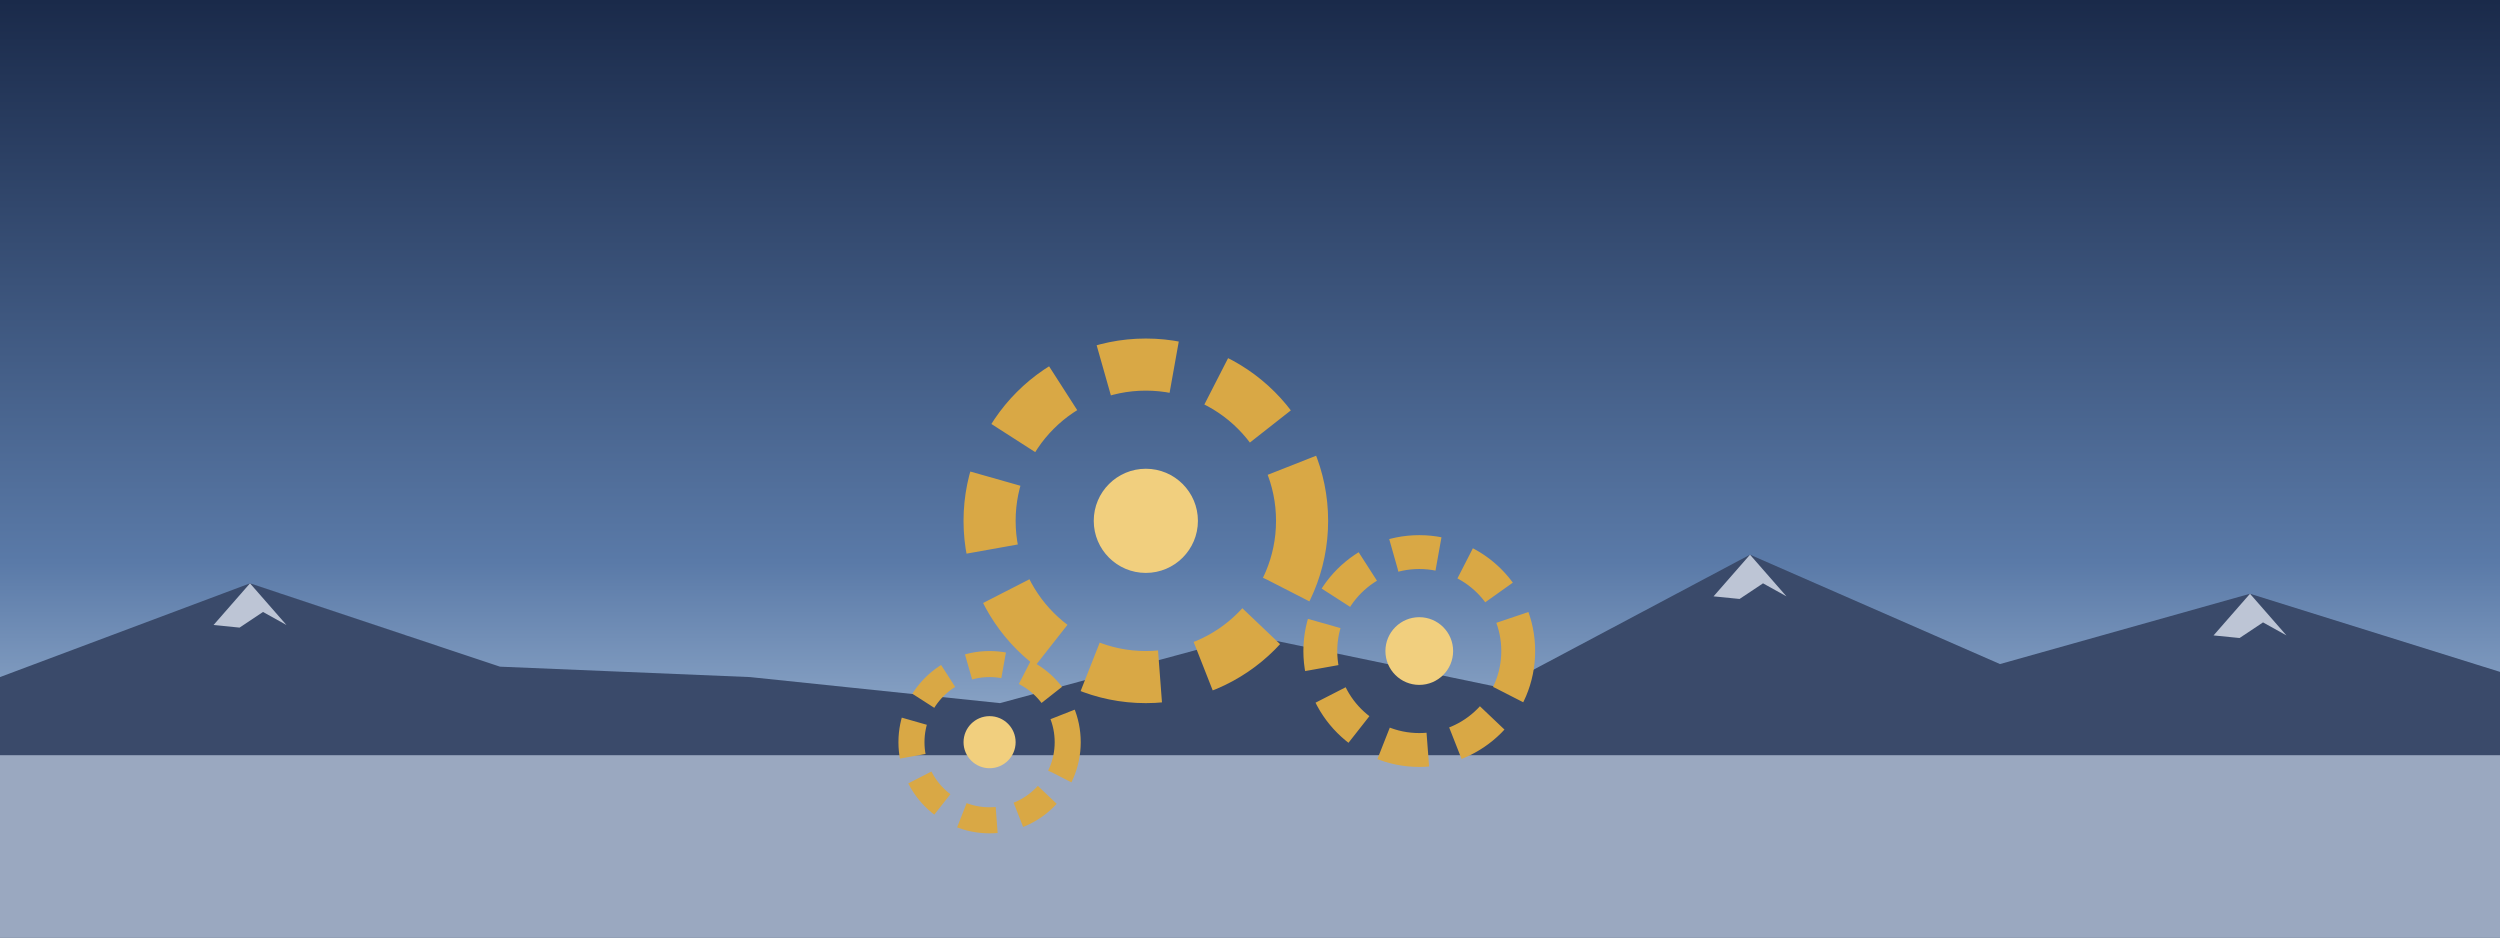
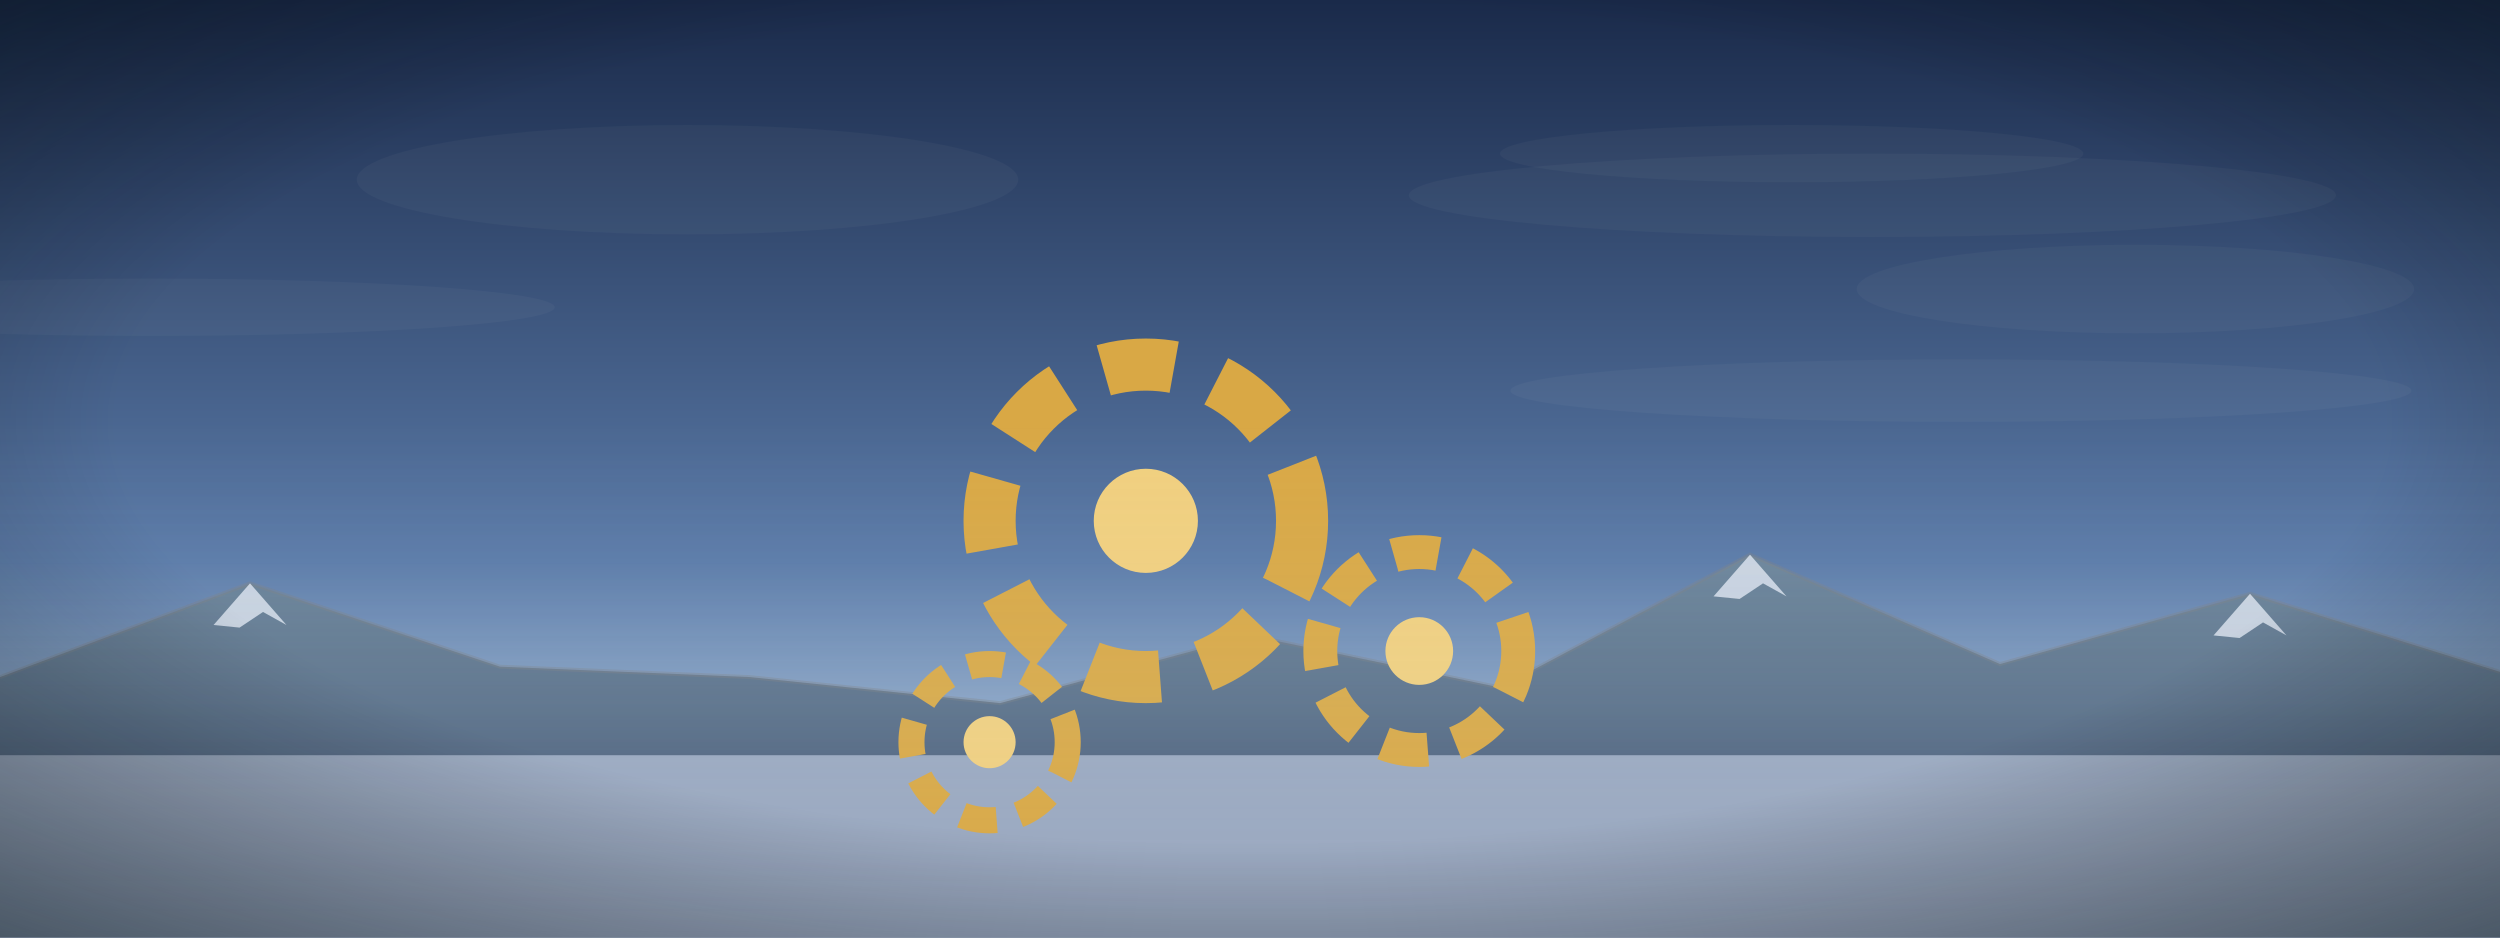
<svg xmlns="http://www.w3.org/2000/svg" viewBox="0 0 960 360" preserveAspectRatio="xMidYMid slice">
  <defs>
    <linearGradient id="s" x1="0" y1="0" x2="0" y2="1">
      <stop offset="0" stop-color="#1a2a4a" />
      <stop offset=".6" stop-color="#5a7aa8" />
      <stop offset="1" stop-color="#cfe0f0" />
    </linearGradient>
+     <radialGradient id="vg" cx=".5" cy=".45" r=".75">
+       <stop offset=".6" stop-color="#000" stop-opacity="0" />
+       <stop offset="1" stop-color="#06141a" stop-opacity=".55" />
+     </radialGradient>
+     <linearGradient id="hz" x1="0" y1="0" x2="0" y2="1">
+       <stop offset=".45" stop-color="#cfe6ea" stop-opacity="0" />
+       <stop offset=".75" stop-color="#cfe6ea" stop-opacity=".09" />
+       <stop offset="1" stop-color="#cfe6ea" stop-opacity="0" />
+     </linearGradient>
+     <radialGradient id="sl" cx=".5" cy="0" r=".9">
+       <stop offset="0" stop-color="#fff2cf" stop-opacity=".35" />
+       <stop offset="1" stop-color="#fff2cf" stop-opacity="0" />
+     </radialGradient>
  </defs>
  <rect width="960" height="360" fill="url(#s)" />
-   <path d="M0 360 L0 260 L96 224 L192 256 L288 260 L384 270 L480 244 L576 264 L672 213 L768 255 L864 228 L960 258 L960 360Z" fill="#3a4a6a" />
+   <ellipse cx="820" cy="111" rx="107" ry="17" fill="#fff8ec" opacity="0.035" />
+   <ellipse cx="688" cy="59" rx="112" ry="11" fill="#fff8ec" opacity="0.035" />
+   <ellipse cx="58" cy="118" rx="155" ry="11" fill="#fff8ec" opacity="0.035" />
+   <ellipse cx="264" cy="69" rx="127" ry="21" fill="#fff8ec" opacity="0.035" />
+   <ellipse cx="719" cy="75" rx="178" ry="16" fill="#fff8ec" opacity="0.035" />
+   <ellipse cx="753" cy="150" rx="173" ry="12" fill="#fff8ec" opacity="0.035" />
+   <linearGradient id="h1" x1="0" y1="0" x2="0" y2="1">
+     <stop offset="0" stop-color="#6c859b" />
+     <stop offset="1" stop-color="#3a4a6a" />
+   </linearGradient>
+   <path d="M0 360 L0 260 L96 224 L192 256 L288 260 L384 270 L480 244 L576 264 L672 213 L768 255 L864 228 L960 258 L960 360Z" fill="url(#h1)" />
+   <path d="M0 260 L0 260 L96 224 L192 256 L288 260 L384 270 L480 244 L576 264 L672 213 L768 255 L864 228 L960 258" fill="none" stroke="#7b8085" stroke-opacity=".35" stroke-width="1.5" />
  <path d="M82 240 L96 224 L110 240 L101 235 L92 241Z" fill="#e8eef8" opacity=".75" />
  <path d="M658 229 L672 213 L686 229 L677 224 L668 230Z" fill="#e8eef8" opacity=".75" />
  <path d="M850 244 L864 228 L878 244 L869 239 L860 245Z" fill="#e8eef8" opacity=".75" />
  <rect y="290" width="960" height="70" fill="#9aa8c0" />
  <g transform="translate(440 200)">
    <circle r="60" fill="none" stroke="#d9a845" stroke-width="20" stroke-dasharray="27.3 17.1" />
    <circle r="20" fill="#f1cf7e" />
  </g>
  <g transform="translate(545 250)">
    <circle r="38" fill="none" stroke="#d9a845" stroke-width="13" stroke-dasharray="17.3 10.9" />
    <circle r="13" fill="#f1cf7e" />
  </g>
  <g transform="translate(380 285)">
    <circle r="30" fill="none" stroke="#d9a845" stroke-width="10" stroke-dasharray="13.6 8.6" />
    <circle r="10" fill="#f1cf7e" />
  </g>
+   <rect width="960" height="360" fill="url(#hz)" />
+   <rect width="960" height="360" fill="url(#vg)" />
</svg>
